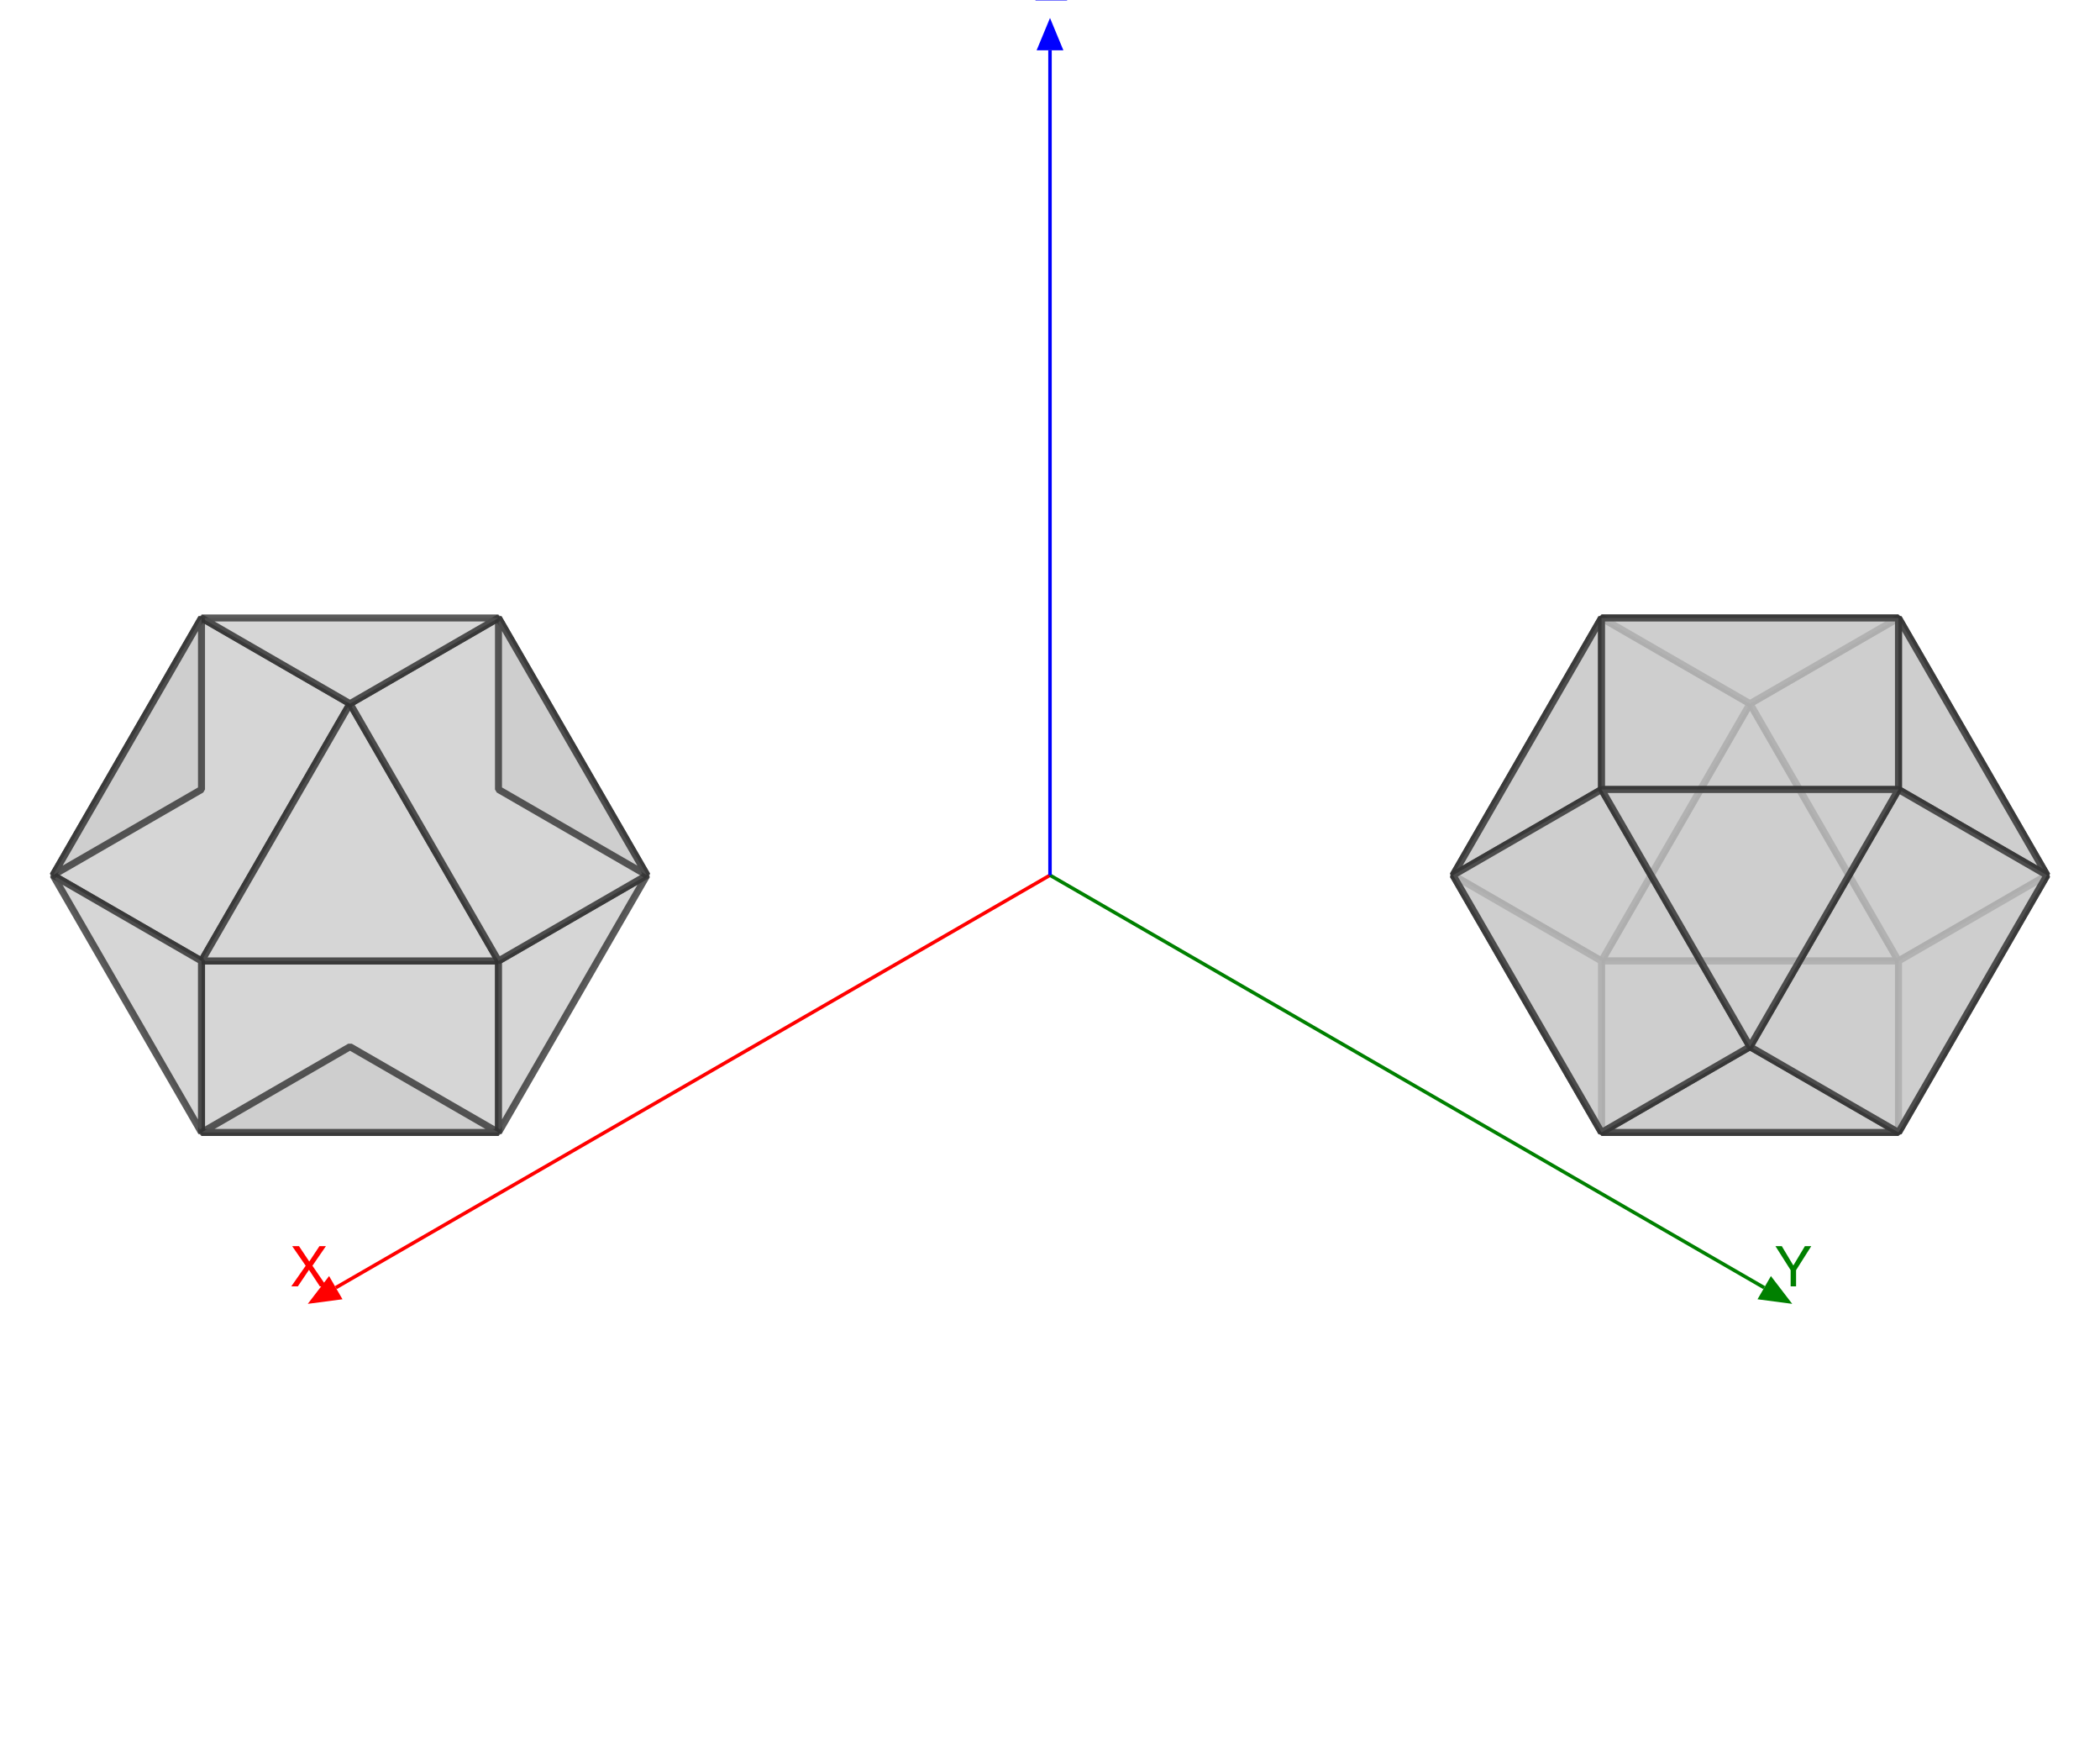
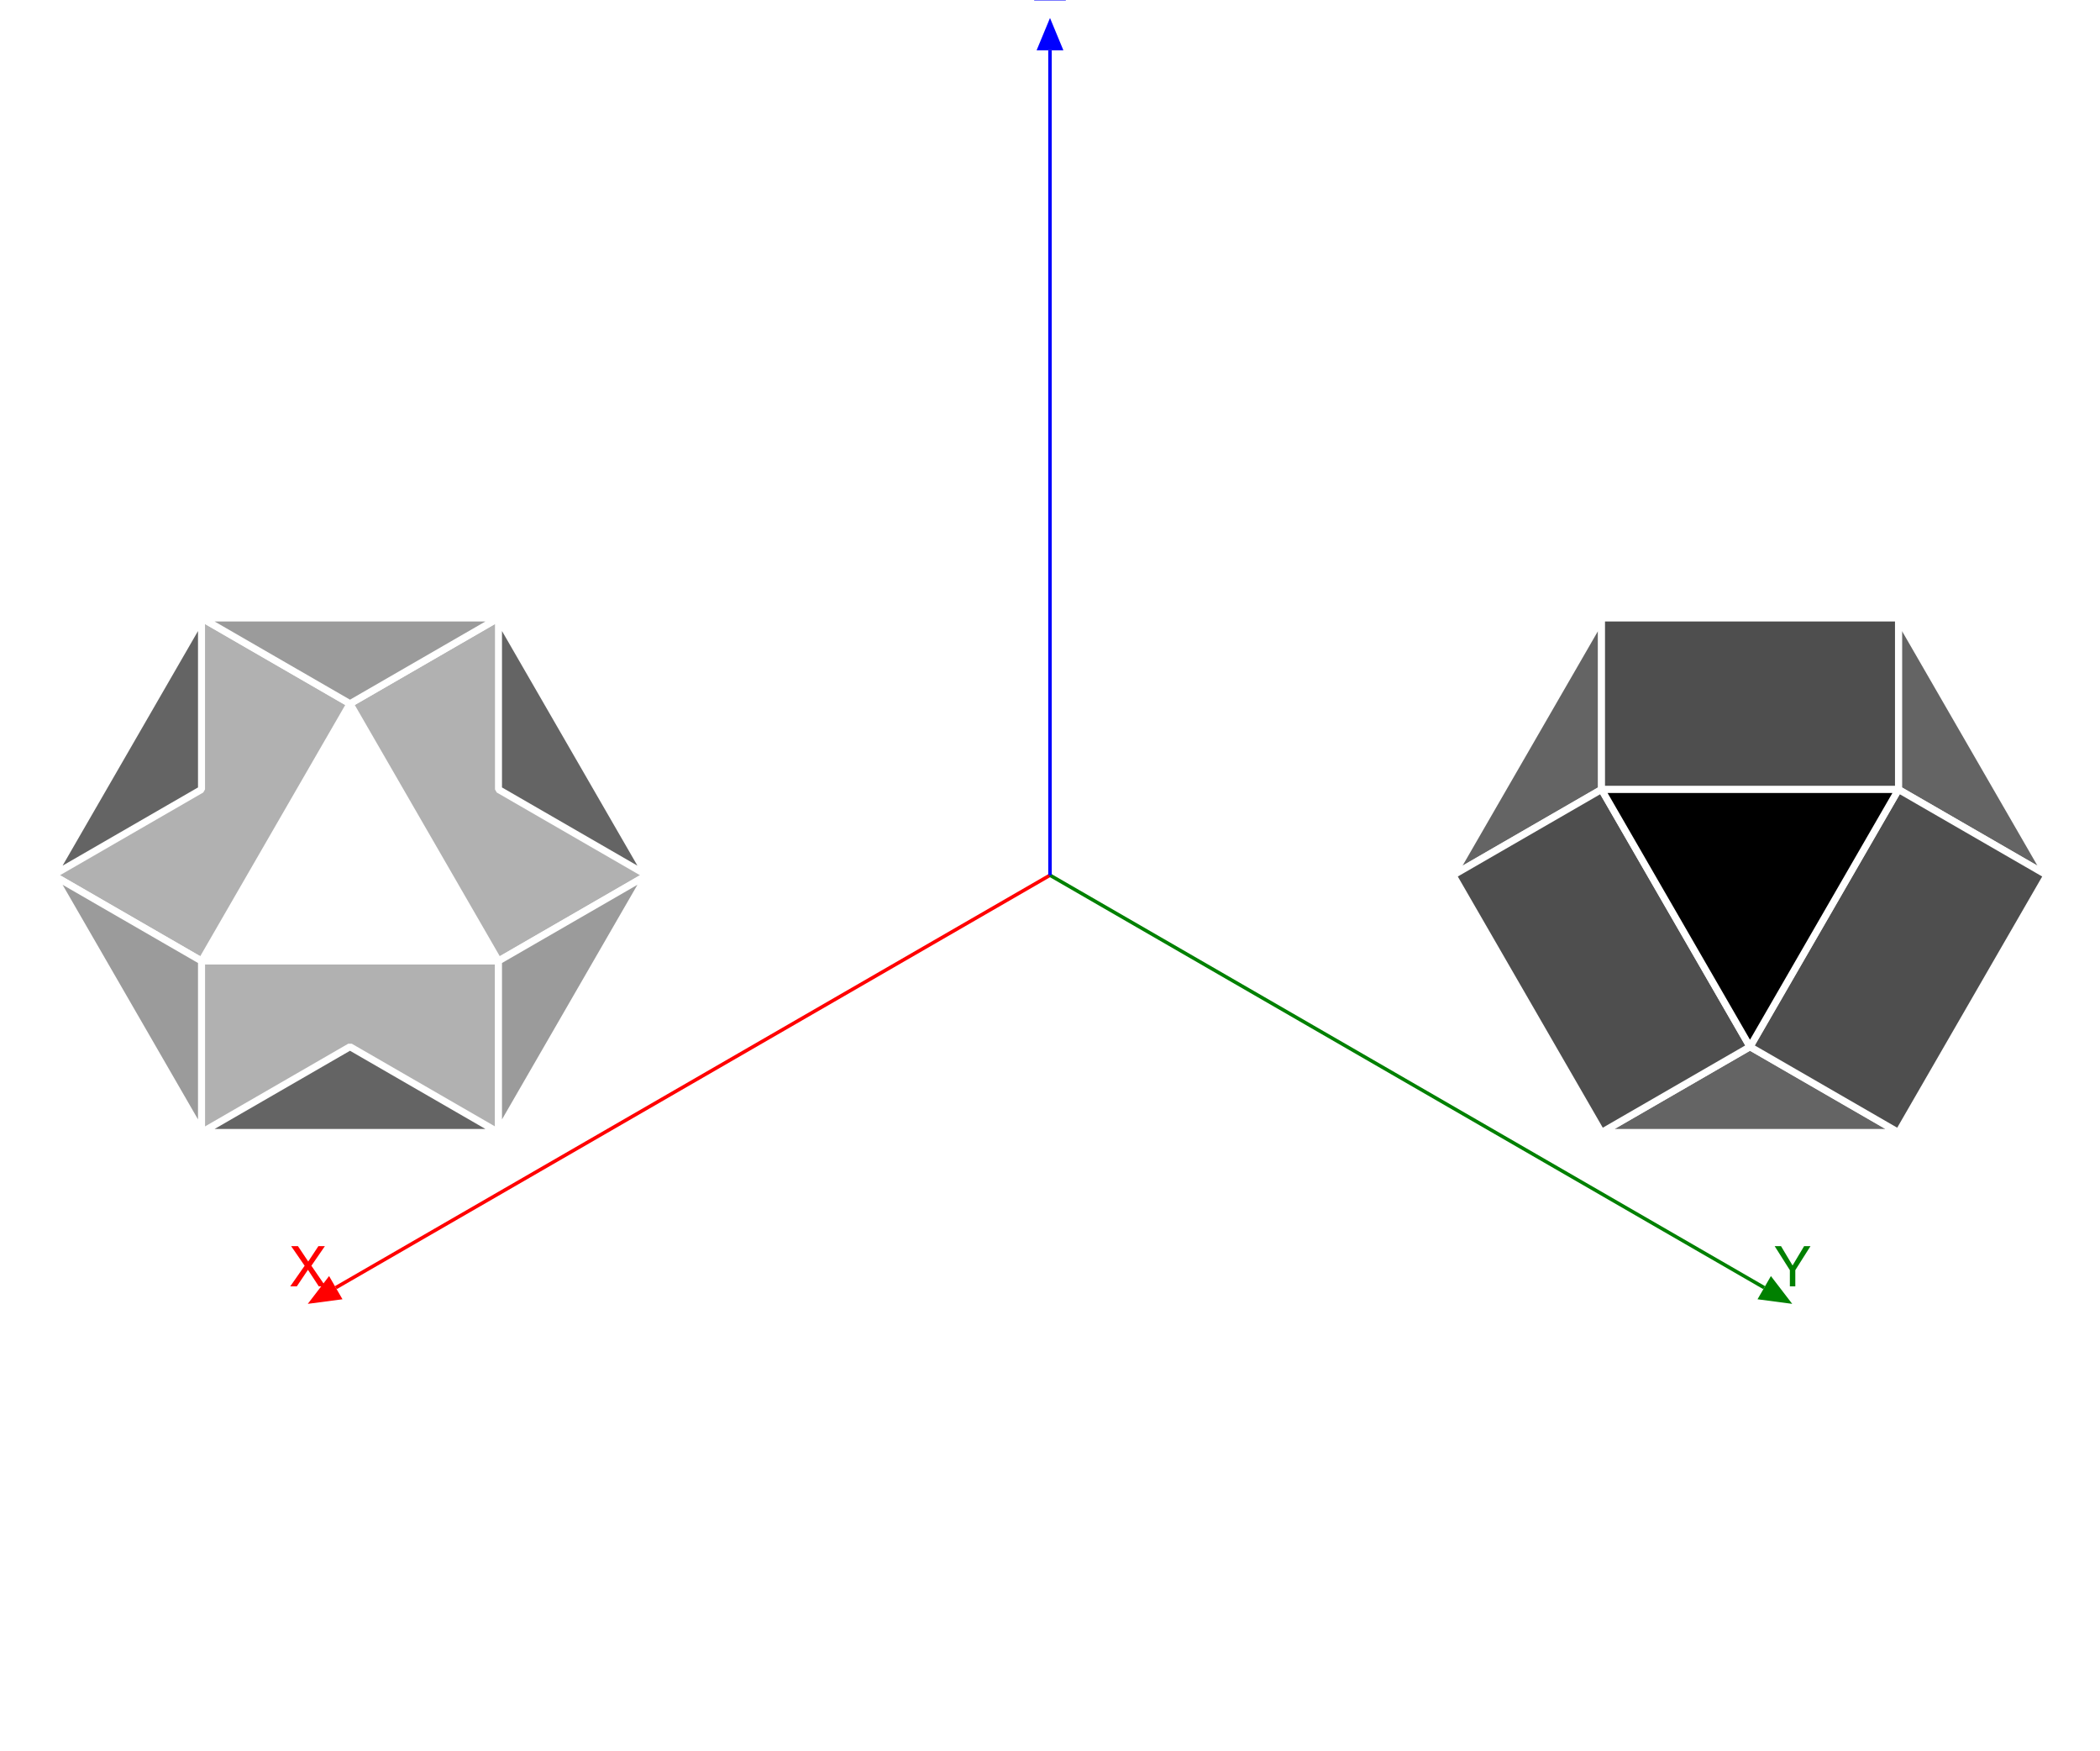
<svg xmlns="http://www.w3.org/2000/svg" xmlns:xlink="http://www.w3.org/1999/xlink" width="600pt" height="500pt" viewBox="0 0 600 500" version="1.1">
  <defs>
    <g>
      <symbol overflow="visible" id="glyph0-0">
        <path style="stroke:none;" d="M 0.516 0 L 0.516 -11.477 L 9.625 -11.477 L 9.625 0 Z M 8.188 -1.438 L 8.188 -10.039 L 1.953 -10.039 L 1.953 -1.438 Z M 8.188 -1.438 " />
      </symbol>
      <symbol overflow="visible" id="glyph0-1">
        <path style="stroke:none;" d="M 2.203 0 L 0.328 0 L 4.438 -5.883 L 0.586 -11.477 L 2.531 -11.477 L 5.461 -7.086 L 8.367 -11.477 L 10.219 -11.477 L 6.367 -5.883 L 10.406 0 L 8.477 0 L 5.383 -4.719 Z M 2.203 0 " />
      </symbol>
      <symbol overflow="visible" id="glyph0-2">
        <path style="stroke:none;" d="M 0.328 -11.477 L 2.141 -11.477 L 5.438 -5.961 L 8.734 -11.477 L 10.555 -11.477 L 6.219 -4.625 L 6.219 0 L 4.664 0 L 4.664 -4.625 Z M 0.328 -11.477 " />
      </symbol>
      <symbol overflow="visible" id="glyph0-3">
        <path style="stroke:none;" d="M 0.367 -1.289 L 7.406 -10.109 L 0.883 -10.109 L 0.883 -11.477 L 9.406 -11.477 L 9.406 -10.141 L 2.328 -1.367 L 9.406 -1.367 L 9.406 0 L 0.367 0 Z M 0.367 -1.289 " />
      </symbol>
    </g>
  </defs>
  <g id="surface104">
    <rect x="0" y="0" width="600" height="500" style="fill:rgb(100%,100%,100%);fill-opacity:1;stroke:none;" />
    <path style="fill:none;stroke-width:1;stroke-linecap:butt;stroke-linejoin:miter;stroke:rgb(100%,0%,0%);stroke-opacity:1;stroke-miterlimit:10;" d="M 300 250 L 95.941 367.812 " />
    <path style=" stroke:none;fill-rule:nonzero;fill:rgb(100%,0%,0%);fill-opacity:1;" d="M 97.852 371.129 L 87.938 372.434 L 94.027 364.5 " />
    <g style="fill:rgb(100%,0%,0%);fill-opacity:1;">
-       <use xlink:href="#glyph0-1" x="82.9" y="367.434" />
+       <use xlink:href="#glyph0-1" x="82.603" y="367.434" />
    </g>
    <path style="fill:none;stroke-width:1;stroke-linecap:butt;stroke-linejoin:miter;stroke:rgb(0%,50.196%,0%);stroke-opacity:1;stroke-miterlimit:10;" d="M 300 250 L 504.059 367.812 " />
    <path style=" stroke:none;fill-rule:nonzero;fill:rgb(0%,50.196%,0%);fill-opacity:1;" d="M 505.973 364.5 L 512.062 372.434 L 502.148 371.129 " />
    <g style="fill:rgb(0%,50.196%,0%);fill-opacity:1;">
-       <use xlink:href="#glyph0-2" x="506.948" y="367.434" />
+       <use xlink:href="#glyph0-2" x="506.725" y="367.434" />
    </g>
    <path style="fill:none;stroke-width:1;stroke-linecap:butt;stroke-linejoin:miter;stroke:rgb(0%,0%,100%);stroke-opacity:1;stroke-miterlimit:10;" d="M 300 250 L 300 14.371 " />
    <path style=" stroke:none;fill-rule:nonzero;fill:rgb(0%,0%,100%);fill-opacity:1;" d="M 296.172 14.371 L 300 5.133 L 303.828 14.371 " />
    <g style="fill:rgb(0%,0%,100%);fill-opacity:1;">
-       <use xlink:href="#glyph0-3" x="295.48" y="0.133" />
+       <use xlink:href="#glyph0-3" x="295.113" y="0.133" />
    </g>
-     <path style="fill-rule:nonzero;fill:rgb(80%,80%,80%);fill-opacity:0.8;stroke-width:2;stroke-linecap:butt;stroke-linejoin:bevel;stroke:rgb(20%,20%,20%);stroke-opacity:0.8;stroke-miterlimit:10;" d="M 15.148 250 L 57.574 274.496 L 100 201.012 L 57.574 176.516 Z M 15.148 250 " />
-     <path style="fill-rule:nonzero;fill:rgb(80%,80%,80%);fill-opacity:0.8;stroke-width:2;stroke-linecap:butt;stroke-linejoin:bevel;stroke:rgb(20%,20%,20%);stroke-opacity:0.8;stroke-miterlimit:10;" d="M 57.574 274.496 L 57.574 323.484 L 142.426 323.484 L 142.426 274.496 Z M 57.574 274.496 " />
-     <path style="fill-rule:nonzero;fill:rgb(80%,80%,80%);fill-opacity:0.8;stroke-width:2;stroke-linecap:butt;stroke-linejoin:bevel;stroke:rgb(20%,20%,20%);stroke-opacity:0.8;stroke-miterlimit:10;" d="M 100 201.012 L 57.574 274.496 L 142.426 274.496 Z M 100 201.012 " />
-     <path style="fill-rule:nonzero;fill:rgb(80%,80%,80%);fill-opacity:0.8;stroke-width:2;stroke-linecap:butt;stroke-linejoin:bevel;stroke:rgb(20%,20%,20%);stroke-opacity:0.8;stroke-miterlimit:10;" d="M 142.426 274.496 L 142.426 323.484 L 184.852 250 Z M 142.426 274.496 " />
-     <path style="fill-rule:nonzero;fill:rgb(80%,80%,80%);fill-opacity:0.8;stroke-width:2;stroke-linecap:butt;stroke-linejoin:bevel;stroke:rgb(20%,20%,20%);stroke-opacity:0.8;stroke-miterlimit:10;" d="M 57.574 323.484 L 57.574 274.496 L 15.148 250 Z M 57.574 323.484 " />
-     <path style="fill-rule:nonzero;fill:rgb(80%,80%,80%);fill-opacity:0.8;stroke-width:2;stroke-linecap:butt;stroke-linejoin:bevel;stroke:rgb(20%,20%,20%);stroke-opacity:0.8;stroke-miterlimit:10;" d="M 100 201.012 L 142.426 274.496 L 163.641 262.246 L 184.852 250 L 142.426 176.516 Z M 100 201.012 " />
-     <path style="fill-rule:nonzero;fill:rgb(80%,80%,80%);fill-opacity:0.8;stroke-width:2;stroke-linecap:butt;stroke-linejoin:bevel;stroke:rgb(20%,20%,20%);stroke-opacity:0.8;stroke-miterlimit:10;" d="M 142.426 176.516 L 184.852 250 L 142.426 225.504 Z M 142.426 176.516 " />
-     <path style="fill-rule:nonzero;fill:rgb(80%,80%,80%);fill-opacity:0.8;stroke-width:2;stroke-linecap:butt;stroke-linejoin:bevel;stroke:rgb(20%,20%,20%);stroke-opacity:0.8;stroke-miterlimit:10;" d="M 57.574 323.484 L 100 298.988 L 142.426 323.484 Z M 57.574 323.484 " />
-     <path style="fill-rule:nonzero;fill:rgb(80%,80%,80%);fill-opacity:0.8;stroke-width:2;stroke-linecap:butt;stroke-linejoin:bevel;stroke:rgb(20%,20%,20%);stroke-opacity:0.8;stroke-miterlimit:10;" d="M 142.426 176.516 L 57.574 176.516 L 100 201.012 Z M 142.426 176.516 " />
-     <path style="fill-rule:nonzero;fill:rgb(80%,80%,80%);fill-opacity:0.8;stroke-width:2;stroke-linecap:butt;stroke-linejoin:bevel;stroke:rgb(20%,20%,20%);stroke-opacity:0.8;stroke-miterlimit:10;" d="M 57.574 225.504 L 15.148 250 L 57.574 176.516 Z M 57.574 225.504 " />
-     <path style="fill-rule:nonzero;fill:rgb(80%,80%,80%);fill-opacity:0.8;stroke-width:2;stroke-linecap:butt;stroke-linejoin:bevel;stroke:rgb(20%,20%,20%);stroke-opacity:0.8;stroke-miterlimit:10;" d="M 500 201.012 L 457.574 274.496 L 542.426 274.496 Z M 500 201.012 " />
-     <path style="fill-rule:nonzero;fill:rgb(80%,80%,80%);fill-opacity:0.8;stroke-width:2;stroke-linecap:butt;stroke-linejoin:bevel;stroke:rgb(20%,20%,20%);stroke-opacity:0.8;stroke-miterlimit:10;" d="M 457.574 274.496 L 457.574 323.484 L 542.426 323.484 L 542.426 274.496 Z M 457.574 274.496 " />
-     <path style="fill-rule:nonzero;fill:rgb(80%,80%,80%);fill-opacity:0.8;stroke-width:2;stroke-linecap:butt;stroke-linejoin:bevel;stroke:rgb(20%,20%,20%);stroke-opacity:0.8;stroke-miterlimit:10;" d="M 415.148 250 L 457.574 274.496 L 500 201.012 L 457.574 176.516 Z M 415.148 250 " />
-     <path style="fill-rule:nonzero;fill:rgb(80%,80%,80%);fill-opacity:0.8;stroke-width:2;stroke-linecap:butt;stroke-linejoin:bevel;stroke:rgb(20%,20%,20%);stroke-opacity:0.8;stroke-miterlimit:10;" d="M 500 201.012 L 542.426 274.496 L 563.641 262.246 L 584.852 250 L 542.426 176.516 Z M 500 201.012 " />
-     <path style="fill-rule:nonzero;fill:rgb(80%,80%,80%);fill-opacity:0.8;stroke-width:2;stroke-linecap:butt;stroke-linejoin:bevel;stroke:rgb(20%,20%,20%);stroke-opacity:0.8;stroke-miterlimit:10;" d="M 457.574 323.484 L 457.574 274.496 L 415.148 250 Z M 457.574 323.484 " />
-     <path style="fill-rule:nonzero;fill:rgb(80%,80%,80%);fill-opacity:0.8;stroke-width:2;stroke-linecap:butt;stroke-linejoin:bevel;stroke:rgb(20%,20%,20%);stroke-opacity:0.8;stroke-miterlimit:10;" d="M 542.426 274.496 L 542.426 323.484 L 584.852 250 Z M 542.426 274.496 " />
-     <path style="fill-rule:nonzero;fill:rgb(80%,80%,80%);fill-opacity:0.8;stroke-width:2;stroke-linecap:butt;stroke-linejoin:bevel;stroke:rgb(20%,20%,20%);stroke-opacity:0.8;stroke-miterlimit:10;" d="M 542.426 176.516 L 457.574 176.516 L 500 201.012 Z M 542.426 176.516 " />
-     <path style="fill-rule:nonzero;fill:rgb(80%,80%,80%);fill-opacity:0.8;stroke-width:2;stroke-linecap:butt;stroke-linejoin:bevel;stroke:rgb(20%,20%,20%);stroke-opacity:0.8;stroke-miterlimit:10;" d="M 457.574 323.484 L 500 298.988 L 542.426 323.484 Z M 457.574 323.484 " />
-     <path style="fill-rule:nonzero;fill:rgb(80%,80%,80%);fill-opacity:0.8;stroke-width:2;stroke-linecap:butt;stroke-linejoin:bevel;stroke:rgb(20%,20%,20%);stroke-opacity:0.8;stroke-miterlimit:10;" d="M 542.426 176.516 L 584.852 250 L 542.426 225.504 Z M 542.426 176.516 " />
-     <path style="fill-rule:nonzero;fill:rgb(80%,80%,80%);fill-opacity:0.8;stroke-width:2;stroke-linecap:butt;stroke-linejoin:bevel;stroke:rgb(20%,20%,20%);stroke-opacity:0.8;stroke-miterlimit:10;" d="M 457.574 225.504 L 415.148 250 L 457.574 176.516 Z M 457.574 225.504 " />
-     <path style="fill-rule:nonzero;fill:rgb(80%,80%,80%);fill-opacity:0.8;stroke-width:2;stroke-linecap:butt;stroke-linejoin:bevel;stroke:rgb(20%,20%,20%);stroke-opacity:0.8;stroke-miterlimit:10;" d="M 542.426 323.484 L 500 298.988 L 542.426 225.504 L 584.852 250 Z M 542.426 323.484 " />
-     <path style="fill-rule:nonzero;fill:rgb(80%,80%,80%);fill-opacity:0.8;stroke-width:2;stroke-linecap:butt;stroke-linejoin:bevel;stroke:rgb(20%,20%,20%);stroke-opacity:0.8;stroke-miterlimit:10;" d="M 457.574 323.484 L 415.148 250 L 457.574 225.504 L 500 298.988 Z M 457.574 323.484 " />
-     <path style="fill-rule:nonzero;fill:rgb(80%,80%,80%);fill-opacity:0.8;stroke-width:2;stroke-linecap:butt;stroke-linejoin:bevel;stroke:rgb(20%,20%,20%);stroke-opacity:0.8;stroke-miterlimit:10;" d="M 457.574 176.516 L 542.426 176.516 L 542.426 225.504 L 457.574 225.504 Z M 457.574 176.516 " />
-     <path style="fill-rule:nonzero;fill:rgb(80%,80%,80%);fill-opacity:0.8;stroke-width:2;stroke-linecap:butt;stroke-linejoin:bevel;stroke:rgb(20%,20%,20%);stroke-opacity:0.8;stroke-miterlimit:10;" d="M 500 298.988 L 457.574 225.504 L 542.426 225.504 Z M 500 298.988 " />
+     <path style=" stroke:none;fill-rule:nonzero;fill:rgb(100%,100%,100%);fill-opacity:1;" d="M 100 201.012 L 57.574 274.496 L 142.426 274.496 " />
+     <path style="fill:none;stroke-width:2;stroke-linecap:butt;stroke-linejoin:bevel;stroke:rgb(100%,100%,100%);stroke-opacity:1;stroke-miterlimit:10;" d="M 100 201.012 L 57.574 274.496 L 142.426 274.496 Z M 100 201.012 " />
+     <path style=" stroke:none;fill-rule:nonzero;fill:rgb(69.591%,69.591%,69.591%);fill-opacity:1;" d="M 57.574 274.496 L 57.574 323.484 L 142.426 323.484 L 142.426 274.496 " />
+     <path style="fill:none;stroke-width:2;stroke-linecap:butt;stroke-linejoin:bevel;stroke:rgb(100%,100%,100%);stroke-opacity:1;stroke-miterlimit:10;" d="M 57.574 274.496 L 57.574 323.484 L 142.426 323.484 L 142.426 274.496 Z M 57.574 274.496 " />
+     <path style=" stroke:none;fill-rule:nonzero;fill:rgb(69.591%,69.591%,69.591%);fill-opacity:1;" d="M 15.148 250 L 57.574 274.496 L 100 201.012 L 57.574 176.516 " />
+     <path style="fill:none;stroke-width:2;stroke-linecap:butt;stroke-linejoin:bevel;stroke:rgb(100%,100%,100%);stroke-opacity:1;stroke-miterlimit:10;" d="M 15.148 250 L 57.574 274.496 L 100 201.012 L 57.574 176.516 Z M 15.148 250 " />
+     <path style=" stroke:none;fill-rule:nonzero;fill:rgb(69.591%,69.591%,69.591%);fill-opacity:1;" d="M 100 201.012 L 142.426 274.496 L 163.641 262.246 L 184.852 250 L 142.426 176.516 " />
+     <path style="fill:none;stroke-width:2;stroke-linecap:butt;stroke-linejoin:bevel;stroke:rgb(100%,100%,100%);stroke-opacity:1;stroke-miterlimit:10;" d="M 100 201.012 L 142.426 274.496 L 163.641 262.246 L 184.852 250 L 142.426 176.516 Z M 100 201.012 " />
+     <path style=" stroke:none;fill-rule:nonzero;fill:rgb(60.817%,60.817%,60.817%);fill-opacity:1;" d="M 142.426 176.516 L 57.574 176.516 L 100 201.012 " />
+     <path style="fill:none;stroke-width:2;stroke-linecap:butt;stroke-linejoin:bevel;stroke:rgb(100%,100%,100%);stroke-opacity:1;stroke-miterlimit:10;" d="M 142.426 176.516 L 57.574 176.516 L 100 201.012 Z M 142.426 176.516 " />
+     <path style=" stroke:none;fill-rule:nonzero;fill:rgb(60.817%,60.817%,60.817%);fill-opacity:1;" d="M 57.574 323.484 L 57.574 274.496 L 15.148 250 " />
+     <path style="fill:none;stroke-width:2;stroke-linecap:butt;stroke-linejoin:bevel;stroke:rgb(100%,100%,100%);stroke-opacity:1;stroke-miterlimit:10;" d="M 57.574 323.484 L 57.574 274.496 L 15.148 250 Z M 57.574 323.484 " />
+     <path style=" stroke:none;fill-rule:nonzero;fill:rgb(60.817%,60.817%,60.817%);fill-opacity:1;" d="M 142.426 274.496 L 142.426 323.484 L 184.852 250 " />
+     <path style="fill:none;stroke-width:2;stroke-linecap:butt;stroke-linejoin:bevel;stroke:rgb(100%,100%,100%);stroke-opacity:1;stroke-miterlimit:10;" d="M 142.426 274.496 L 142.426 323.484 L 184.852 250 Z M 142.426 274.496 " />
+     <path style=" stroke:none;fill-rule:nonzero;fill:rgb(39.183%,39.183%,39.183%);fill-opacity:1;" d="M 57.574 225.504 L 15.148 250 L 57.574 176.516 " />
+     <path style="fill:none;stroke-width:2;stroke-linecap:butt;stroke-linejoin:bevel;stroke:rgb(100%,100%,100%);stroke-opacity:1;stroke-miterlimit:10;" d="M 57.574 225.504 L 15.148 250 L 57.574 176.516 Z M 57.574 225.504 " />
+     <path style=" stroke:none;fill-rule:nonzero;fill:rgb(39.183%,39.183%,39.183%);fill-opacity:1;" d="M 57.574 323.484 L 100 298.988 L 142.426 323.484 " />
+     <path style="fill:none;stroke-width:2;stroke-linecap:butt;stroke-linejoin:bevel;stroke:rgb(100%,100%,100%);stroke-opacity:1;stroke-miterlimit:10;" d="M 57.574 323.484 L 100 298.988 L 142.426 323.484 Z M 57.574 323.484 " />
+     <path style=" stroke:none;fill-rule:nonzero;fill:rgb(39.183%,39.183%,39.183%);fill-opacity:1;" d="M 142.426 176.516 L 184.852 250 L 142.426 225.504 " />
+     <path style="fill:none;stroke-width:2;stroke-linecap:butt;stroke-linejoin:bevel;stroke:rgb(100%,100%,100%);stroke-opacity:1;stroke-miterlimit:10;" d="M 142.426 176.516 L 184.852 250 L 142.426 225.504 Z M 142.426 176.516 " />
+     <path style=" stroke:none;fill-rule:nonzero;fill:rgb(100%,100%,100%);fill-opacity:1;" d="M 500 201.012 L 457.574 274.496 L 542.426 274.496 " />
+     <path style="fill:none;stroke-width:2;stroke-linecap:butt;stroke-linejoin:bevel;stroke:rgb(100%,100%,100%);stroke-opacity:1;stroke-miterlimit:10;" d="M 500 201.012 L 457.574 274.496 L 542.426 274.496 Z M 500 201.012 " />
+     <path style=" stroke:none;fill-rule:nonzero;fill:rgb(69.591%,69.591%,69.591%);fill-opacity:1;" d="M 415.148 250 L 457.574 274.496 L 500 201.012 L 457.574 176.516 " />
+     <path style="fill:none;stroke-width:2;stroke-linecap:butt;stroke-linejoin:bevel;stroke:rgb(100%,100%,100%);stroke-opacity:1;stroke-miterlimit:10;" d="M 415.148 250 L 457.574 274.496 L 500 201.012 L 457.574 176.516 Z M 415.148 250 " />
+     <path style=" stroke:none;fill-rule:nonzero;fill:rgb(69.591%,69.591%,69.591%);fill-opacity:1;" d="M 457.574 274.496 L 457.574 323.484 L 542.426 323.484 L 542.426 274.496 " />
+     <path style="fill:none;stroke-width:2;stroke-linecap:butt;stroke-linejoin:bevel;stroke:rgb(100%,100%,100%);stroke-opacity:1;stroke-miterlimit:10;" d="M 457.574 274.496 L 457.574 323.484 L 542.426 323.484 L 542.426 274.496 Z M 457.574 274.496 " />
+     <path style=" stroke:none;fill-rule:nonzero;fill:rgb(69.591%,69.591%,69.591%);fill-opacity:1;" d="M 500 201.012 L 542.426 274.496 L 563.641 262.246 L 584.852 250 L 542.426 176.516 " />
+     <path style="fill:none;stroke-width:2;stroke-linecap:butt;stroke-linejoin:bevel;stroke:rgb(100%,100%,100%);stroke-opacity:1;stroke-miterlimit:10;" d="M 500 201.012 L 542.426 274.496 L 563.641 262.246 L 584.852 250 L 542.426 176.516 Z M 500 201.012 " />
+     <path style=" stroke:none;fill-rule:nonzero;fill:rgb(60.817%,60.817%,60.817%);fill-opacity:1;" d="M 542.426 176.516 L 457.574 176.516 L 500 201.012 " />
+     <path style="fill:none;stroke-width:2;stroke-linecap:butt;stroke-linejoin:bevel;stroke:rgb(100%,100%,100%);stroke-opacity:1;stroke-miterlimit:10;" d="M 542.426 176.516 L 457.574 176.516 L 500 201.012 Z M 542.426 176.516 " />
+     <path style=" stroke:none;fill-rule:nonzero;fill:rgb(60.817%,60.817%,60.817%);fill-opacity:1;" d="M 542.426 274.496 L 542.426 323.484 L 584.852 250 " />
+     <path style="fill:none;stroke-width:2;stroke-linecap:butt;stroke-linejoin:bevel;stroke:rgb(100%,100%,100%);stroke-opacity:1;stroke-miterlimit:10;" d="M 542.426 274.496 L 542.426 323.484 L 584.852 250 Z M 542.426 274.496 " />
+     <path style=" stroke:none;fill-rule:nonzero;fill:rgb(60.817%,60.817%,60.817%);fill-opacity:1;" d="M 457.574 323.484 L 457.574 274.496 L 415.148 250 " />
+     <path style="fill:none;stroke-width:2;stroke-linecap:butt;stroke-linejoin:bevel;stroke:rgb(100%,100%,100%);stroke-opacity:1;stroke-miterlimit:10;" d="M 457.574 323.484 L 457.574 274.496 L 415.148 250 Z M 457.574 323.484 " />
+     <path style=" stroke:none;fill-rule:nonzero;fill:rgb(39.183%,39.183%,39.183%);fill-opacity:1;" d="M 457.574 225.504 L 415.148 250 L 457.574 176.516 " />
+     <path style="fill:none;stroke-width:2;stroke-linecap:butt;stroke-linejoin:bevel;stroke:rgb(100%,100%,100%);stroke-opacity:1;stroke-miterlimit:10;" d="M 457.574 225.504 L 415.148 250 L 457.574 176.516 Z M 457.574 225.504 " />
+     <path style=" stroke:none;fill-rule:nonzero;fill:rgb(39.183%,39.183%,39.183%);fill-opacity:1;" d="M 542.426 176.516 L 584.852 250 L 542.426 225.504 " />
+     <path style="fill:none;stroke-width:2;stroke-linecap:butt;stroke-linejoin:bevel;stroke:rgb(100%,100%,100%);stroke-opacity:1;stroke-miterlimit:10;" d="M 542.426 176.516 L 584.852 250 L 542.426 225.504 Z M 542.426 176.516 " />
+     <path style=" stroke:none;fill-rule:nonzero;fill:rgb(39.183%,39.183%,39.183%);fill-opacity:1;" d="M 457.574 323.484 L 500 298.988 L 542.426 323.484 " />
+     <path style="fill:none;stroke-width:2;stroke-linecap:butt;stroke-linejoin:bevel;stroke:rgb(100%,100%,100%);stroke-opacity:1;stroke-miterlimit:10;" d="M 457.574 323.484 L 500 298.988 L 542.426 323.484 Z M 457.574 323.484 " />
+     <path style=" stroke:none;fill-rule:nonzero;fill:rgb(30.409%,30.409%,30.409%);fill-opacity:1;" d="M 457.574 176.516 L 542.426 176.516 L 542.426 225.504 L 457.574 225.504 " />
+     <path style="fill:none;stroke-width:2;stroke-linecap:butt;stroke-linejoin:bevel;stroke:rgb(100%,100%,100%);stroke-opacity:1;stroke-miterlimit:10;" d="M 457.574 176.516 L 542.426 176.516 L 542.426 225.504 L 457.574 225.504 Z M 457.574 176.516 " />
+     <path style=" stroke:none;fill-rule:nonzero;fill:rgb(30.409%,30.409%,30.409%);fill-opacity:1;" d="M 457.574 323.484 L 415.148 250 L 457.574 225.504 L 500 298.988 " />
+     <path style="fill:none;stroke-width:2;stroke-linecap:butt;stroke-linejoin:bevel;stroke:rgb(100%,100%,100%);stroke-opacity:1;stroke-miterlimit:10;" d="M 457.574 323.484 L 415.148 250 L 457.574 225.504 L 500 298.988 Z M 457.574 323.484 " />
+     <path style=" stroke:none;fill-rule:nonzero;fill:rgb(30.409%,30.409%,30.409%);fill-opacity:1;" d="M 542.426 323.484 L 500 298.988 L 542.426 225.504 L 584.852 250 " />
+     <path style="fill:none;stroke-width:2;stroke-linecap:butt;stroke-linejoin:bevel;stroke:rgb(100%,100%,100%);stroke-opacity:1;stroke-miterlimit:10;" d="M 542.426 323.484 L 500 298.988 L 542.426 225.504 L 584.852 250 Z M 542.426 323.484 " />
+     <path style=" stroke:none;fill-rule:nonzero;fill:rgb(0%,0%,0%);fill-opacity:1;" d="M 500 298.988 L 457.574 225.504 L 542.426 225.504 " />
+     <path style="fill:none;stroke-width:2;stroke-linecap:butt;stroke-linejoin:bevel;stroke:rgb(100%,100%,100%);stroke-opacity:1;stroke-miterlimit:10;" d="M 500 298.988 L 457.574 225.504 L 542.426 225.504 Z M 500 298.988 " />
  </g>
</svg>
